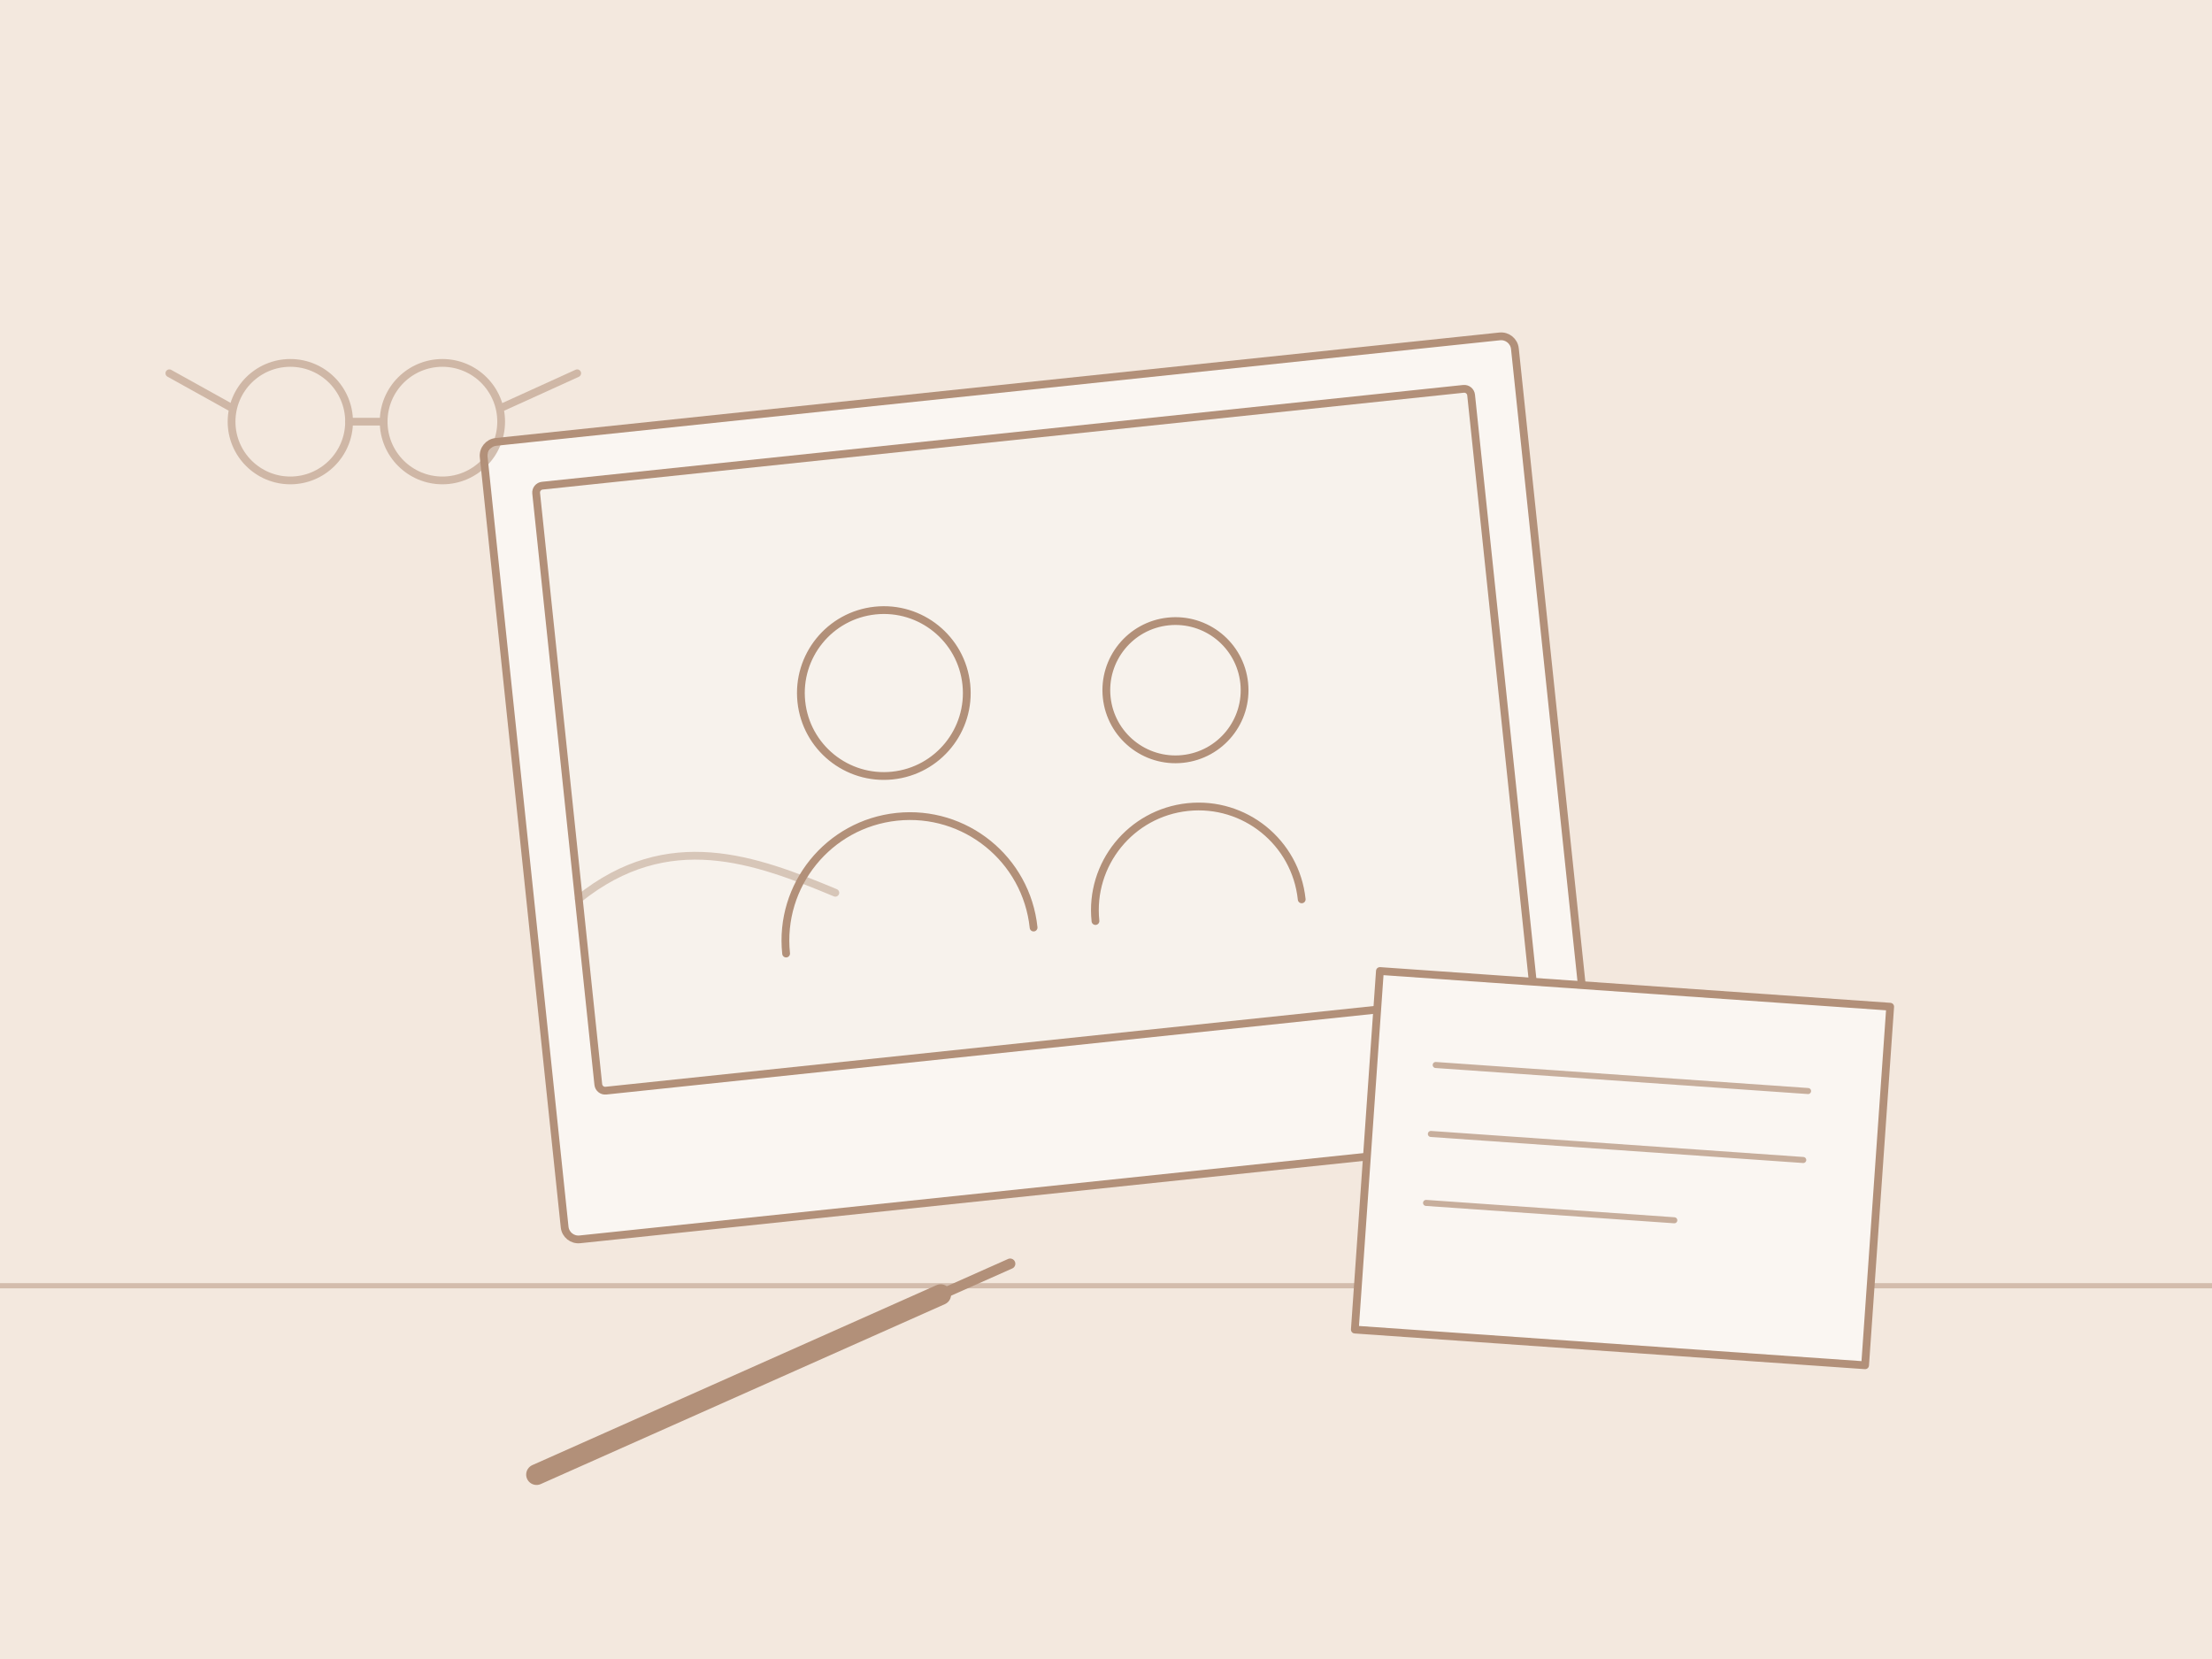
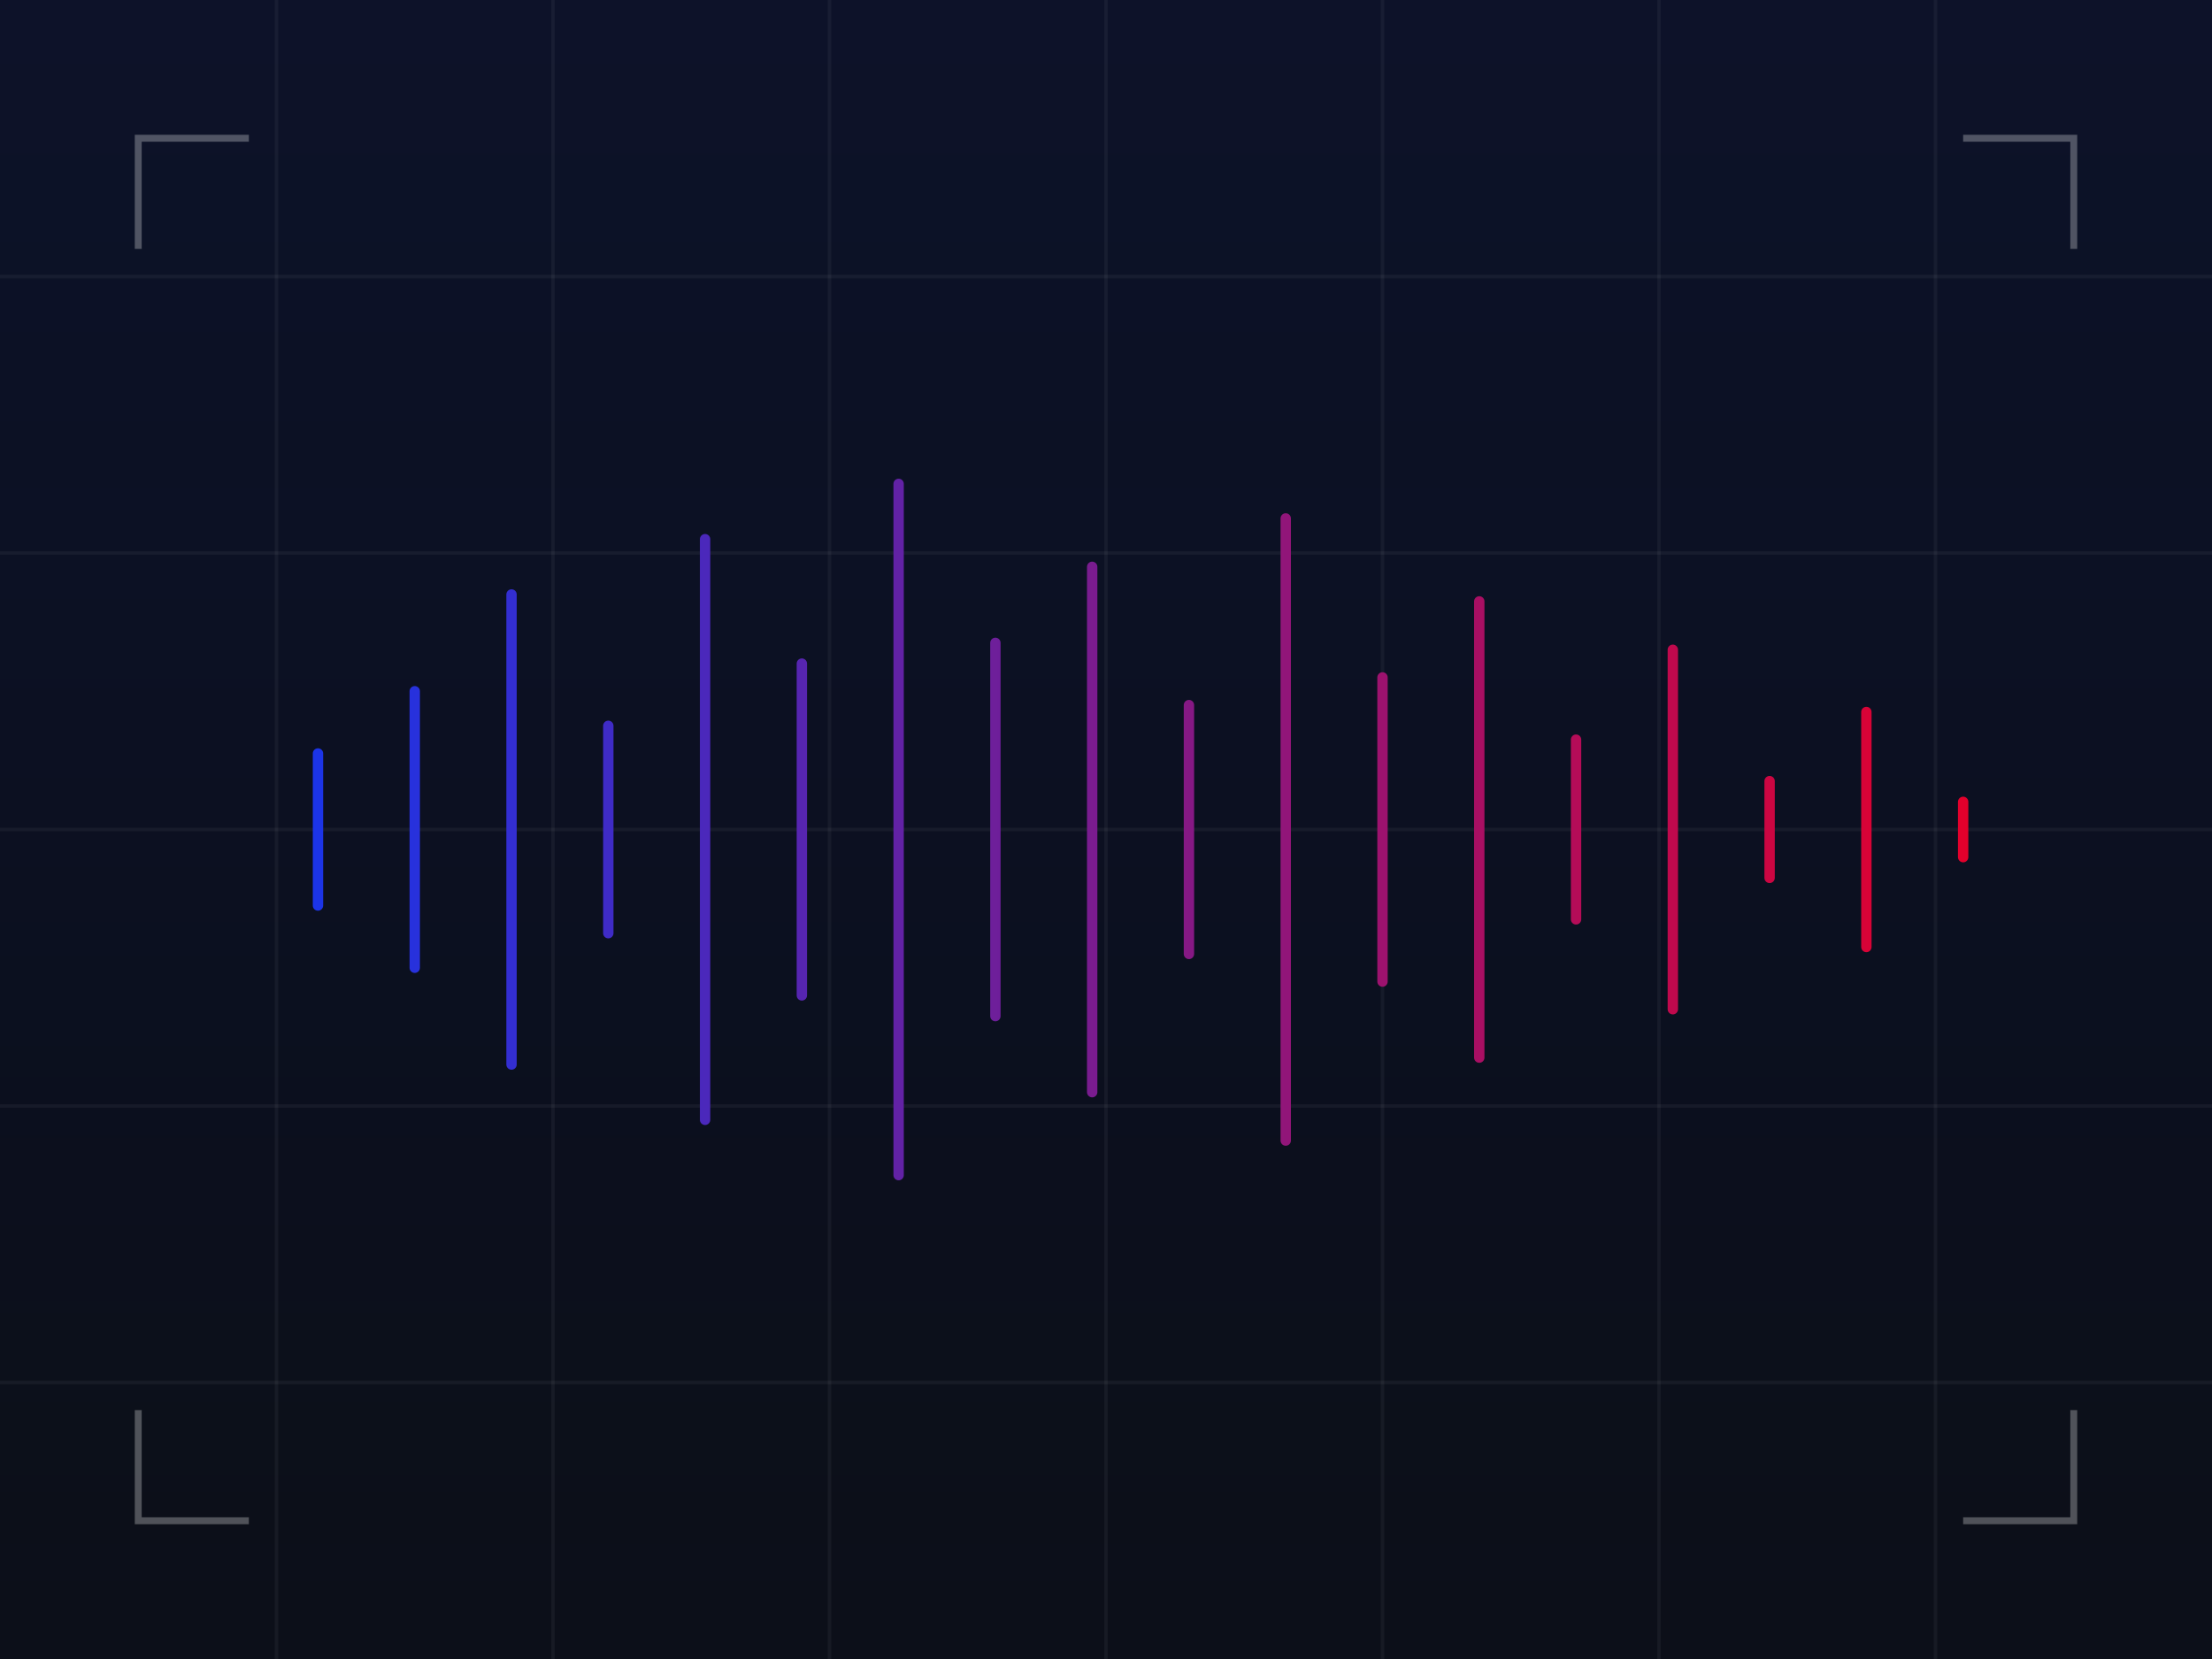
- <svg xmlns="http://www.w3.org/2000/svg" viewBox="0 0 640 480" width="640" height="480" role="img" aria-label="An old photograph, a handwritten note and a pen on a table">
-   <rect width="640" height="480" fill="#F3E8DE" />
-   <g fill="none" stroke="#8A5A3B" stroke-width="2.25" stroke-linecap="round" stroke-linejoin="round" opacity="0.62">
-     <path d="M0 372 H640" stroke-width="1.5" opacity="0.5" />
-     <g transform="rotate(-6 300 220)">
-       <rect x="150" y="112" width="300" height="232" rx="4" fill="#FFFFFF" stroke="#8A5A3B" />
-       <rect x="164" y="126" width="272" height="176" rx="2" fill="#FAF8F5" />
-       <circle cx="258" cy="196" r="24" />
-       <path d="M222 268a36 36 0 0 1 72 0" />
-       <circle cx="342" cy="204" r="20" />
-       <path d="M312 268a30 30 0 0 1 60 0" />
-       <path d="M164 246c28-18 52-6 74 6" opacity="0.45" />
-     </g>
-     <g transform="rotate(4 470 330)">
-       <path d="M396 286h148v104H396z" fill="#FFFFFF" />
-       <path d="M414 312h108M414 332h108M414 352h72" stroke-width="1.75" opacity="0.7" />
-     </g>
-     <g transform="rotate(-24 220 400)">
-       <path d="M150 398h128" stroke-width="6" stroke-linecap="round" />
-       <path d="M278 398l22 0" stroke-width="3" />
-     </g>
-     <g opacity="0.55" transform="translate(58 96)">
-       <circle cx="26" cy="26" r="17" />
-       <circle cx="70" cy="26" r="17" />
-       <path d="M43 26h10M87 22l22-10M9 22L-9 12" />
-     </g>
+ <svg xmlns="http://www.w3.org/2000/svg" viewBox="0 0 640 480" width="640" height="480" role="img" aria-label="An abstract waveform and record frame">
+   <defs>
+     <linearGradient id="sweep" x1="0" y1="0" x2="1" y2="0">
+       <stop offset="0%" stop-color="#1B34E8" />
+       <stop offset="100%" stop-color="#E4002B" />
+     </linearGradient>
+     <linearGradient id="fade" x1="0" y1="0" x2="0" y2="1">
+       <stop offset="0%" stop-color="#1B34E8" stop-opacity="0.10" />
+       <stop offset="100%" stop-color="#1B34E8" stop-opacity="0.02" />
+     </linearGradient>
+   </defs>
+   <rect width="640" height="480" fill="#0B0E14" />
+   <rect width="640" height="480" fill="url(#fade)" />
+   <g stroke="#FFFFFF" stroke-opacity="0.05" stroke-width="1">
+     <path d="M0 80h640M0 160h640M0 240h640M0 320h640M0 400h640" />
+     <path d="M80 0v480M160 0v480M240 0v480M320 0v480M400 0v480M480 0v480M560 0v480" />
+   </g>
+   <g stroke="url(#sweep)" stroke-width="3" stroke-linecap="round">
+     <path d="M64 240v0" />
+     <path d="M92 218v44M120 200v80M148 172v136M176 210v60M204 156v168M232 192v96              M260 140v200M288 186v108M316 164v152M344 204v72M372 150v180M400 196v88              M428 174v132M456 214v52M484 188v104M512 226v28M540 206v68M568 232v16" />
+   </g>
+   <g stroke="#FFFFFF" stroke-opacity="0.28" stroke-width="2" fill="none">
+     <path d="M40 72V40h32M568 40h32v32M600 408v32h-32M72 440H40v-32" />
  </g>
</svg>
